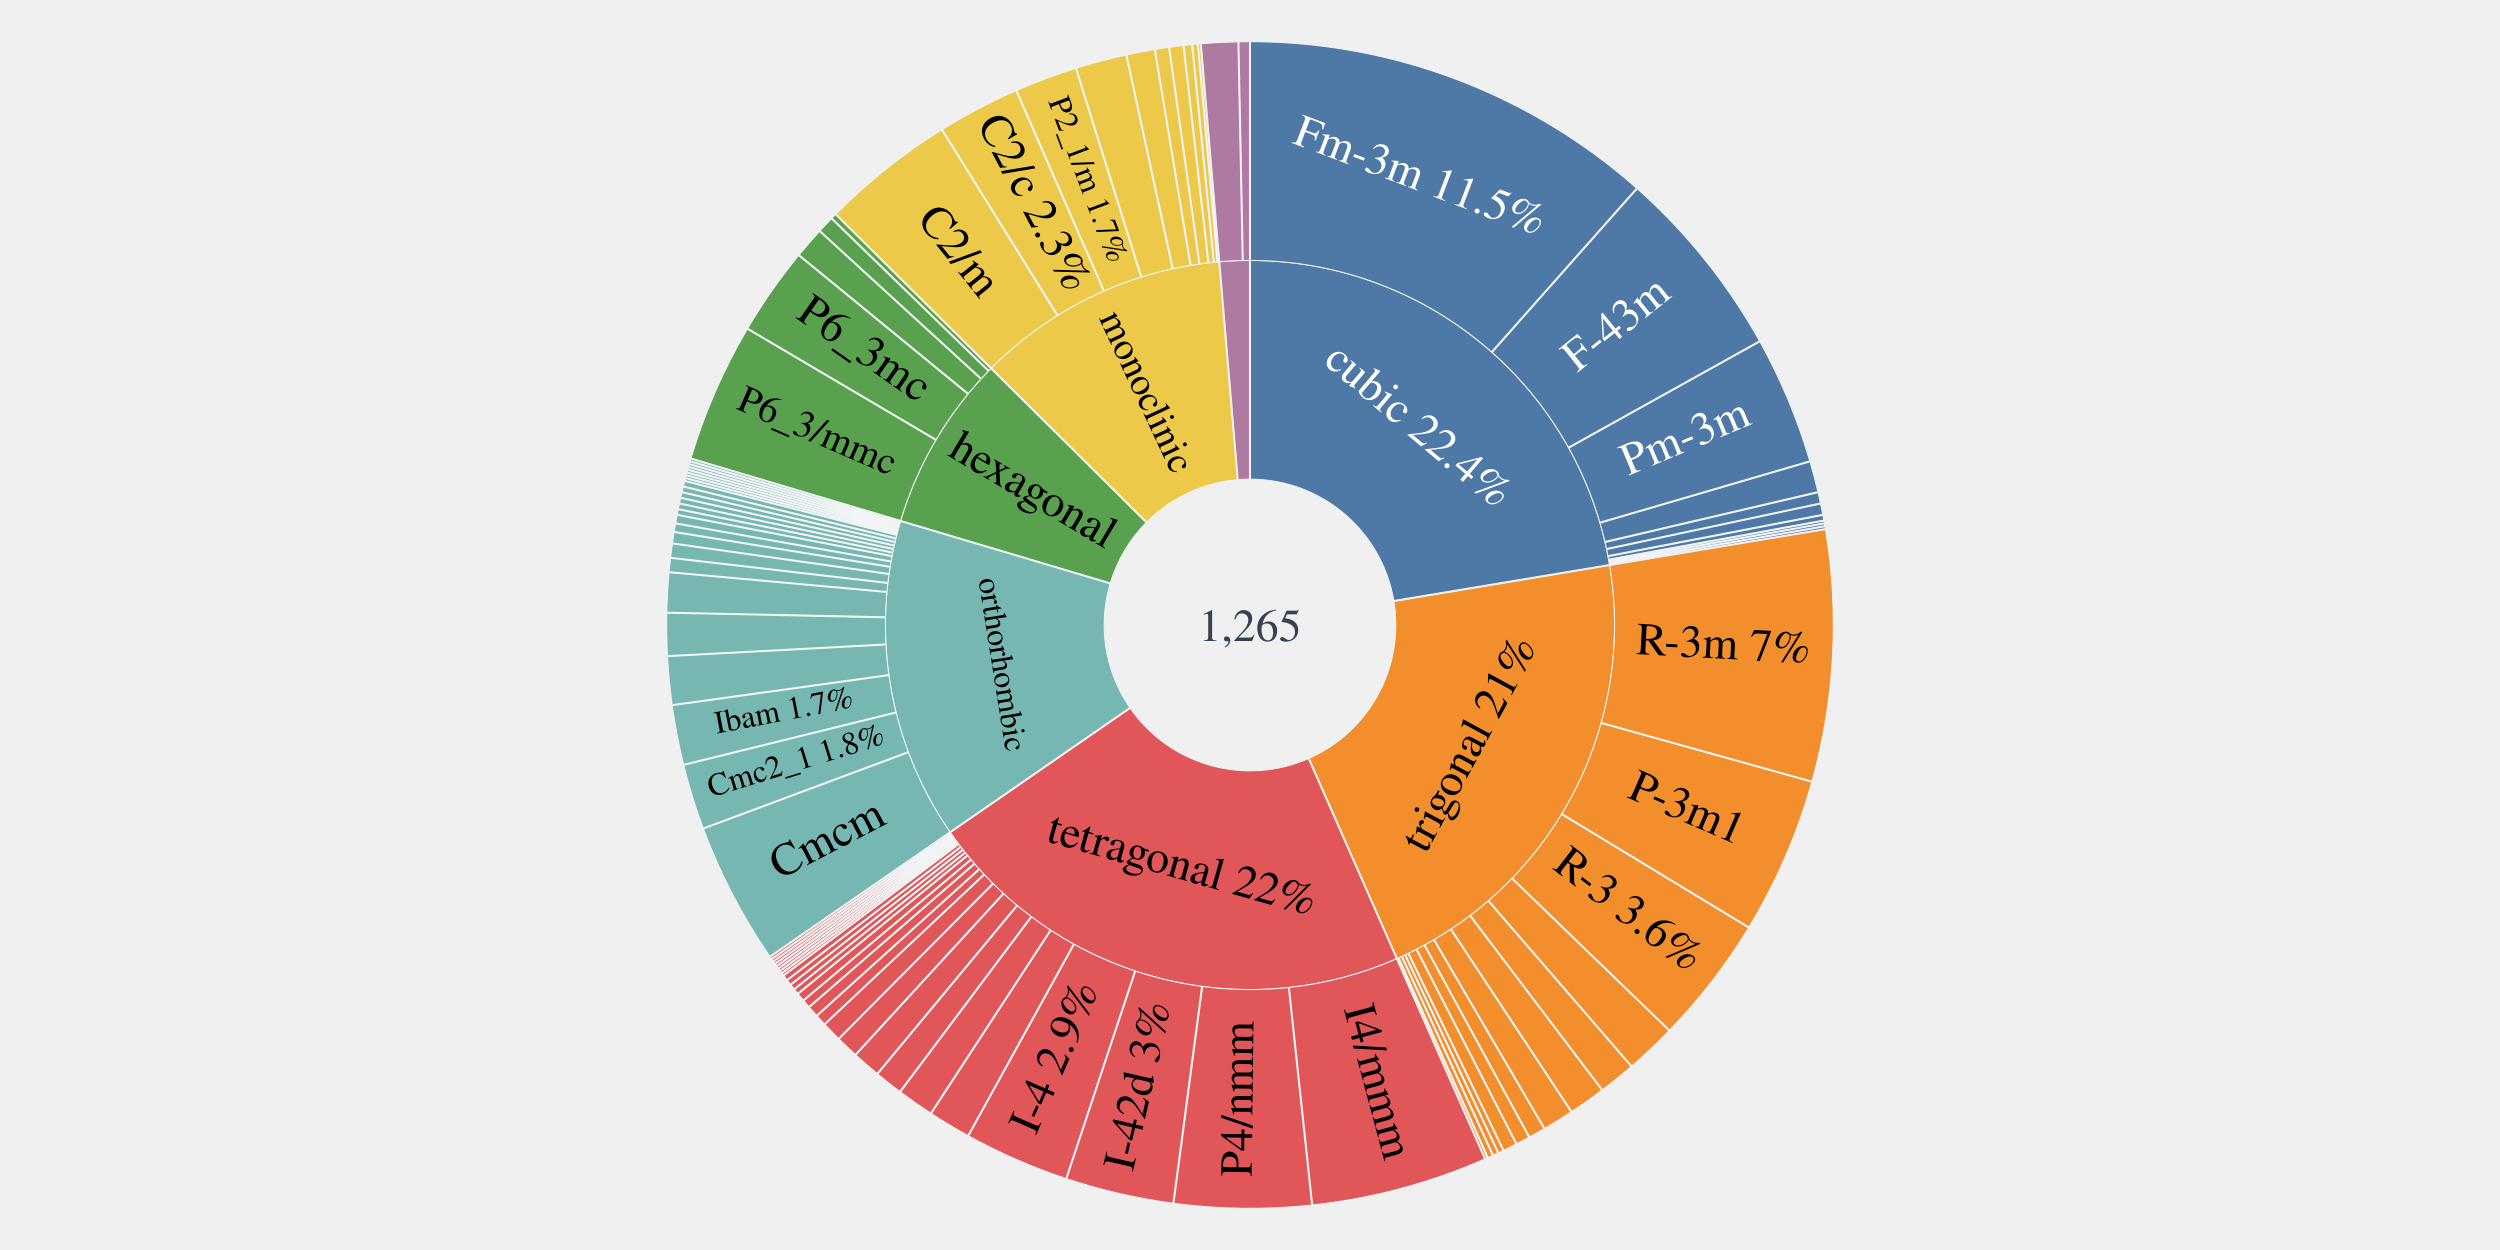
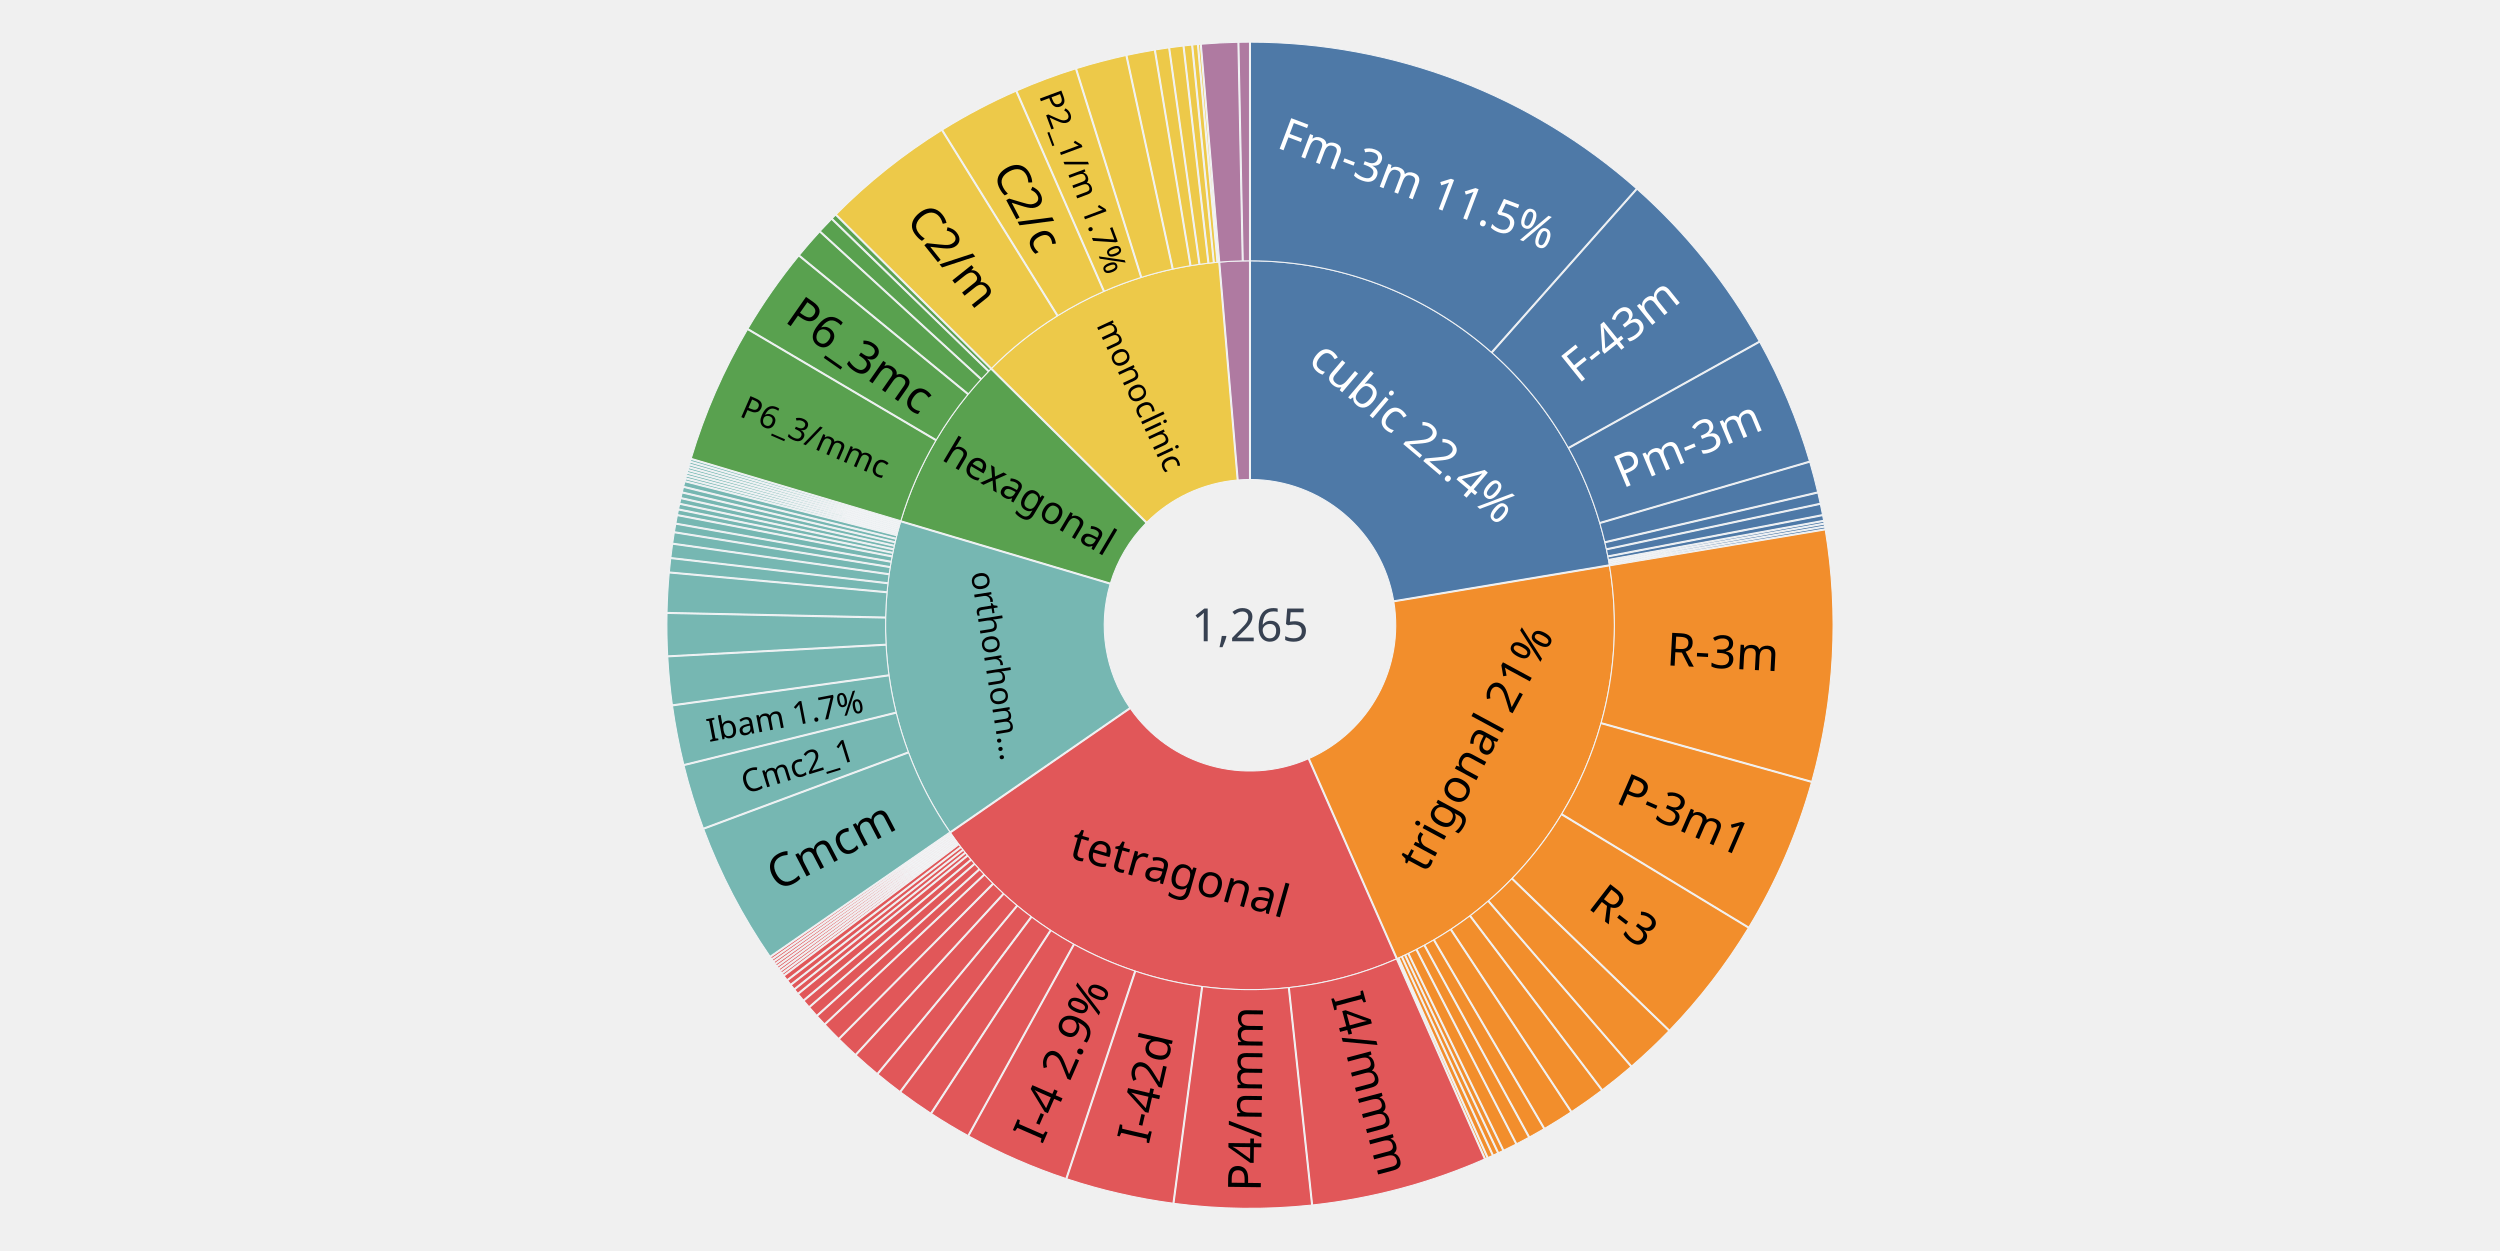
- <svg xmlns="http://www.w3.org/2000/svg" width="600" height="300" fill="#374151" aria-label="Sunburst chart" color="#000" display="block" font-family="Times" font-size="11" font-weight="400" viewBox="0 0 600 300" word-spacing="0">
-   <g transform="translate(300 150)">
-     <g stroke="#f1f3f5" stroke-width=".25" class="arcs svelte-fkok85">
-       <path fill="#4e79a7" d="M.12-87.5a87.5 87.5 0 0 1 86.17 72.99L34.5-5.88A35 35 0 0 0 .12-35Z" class="svelte-fkok85" />
-       <path fill="#4e79a7" d="M.12-140a140 140 0 0 1 92.65 35.14l-34.83 39.3A87.5 87.5 0 0 0 .12-87.5Zm92.83 35.31a140 140 0 0 1 29.32 36.5L76.4-42.66A87.5 87.5 0 0 0 58.13-65.4Zm29.44 36.71a140 140 0 0 1 11.95 28.59L83.95-24.66a87.5 87.5 0 0 0-7.43-17.79Zm12.02 28.82a140 140 0 0 1 1.88 7.16L85.17-20.04a88 88 0 0 0-1.15-4.39Zm1.94 7.4a140 140 0 0 1 .55 2.48L85.56-18.35a88 88 0 0 0-.33-1.45Zm.6 2.71a140 140 0 0 1 .51 2.49L85.9-16.64a88 88 0 0 0-.29-1.47Zm.55 2.73a140 140 0 0 1 .22 1.13l-51.66 9.4-.11-.61Zm.26 1.37.08.44-51.7 9.15-.03-.19Zm.12.68.08.45-51.74 8.89-.04-.19Zm.12.69.07.44-51.78 8.63-.03-.18Z" class="svelte-fkok85" />
-       <path fill="#f28e2c" d="M86.33-14.27a87.5 87.5 0 0 1-50.96 94.3L14.21 31.98A35 35 0 0 0 34.54-5.63Z" class="svelte-fkok85" />
-       <path fill="#f28e2c" d="M138.12-22.9a140 140 0 0 1-3.23 60.39l-50.57-14.1a87.5 87.5 0 0 0 2.01-37.66Zm-3.3 60.62a140 140 0 0 1-15.05 34.77L74.88 45.27a87.5 87.5 0 0 0 9.37-21.65ZM119.65 72.7a140 140 0 0 1-18.93 24.53L62.98 60.74a87.5 87.5 0 0 0 11.77-15.26Zm-19.09 24.71a140 140 0 0 1-8.92 8.43L57.31 66.12a88 88 0 0 0 5.5-5.21Zm-9.1 8.59a140 140 0 0 1-6.84 5.53l-31.7-41.85a88 88 0 0 0 4.21-3.4Zm-7.03 5.68a140 140 0 0 1-7.18 5.08L48.32 72.95a88 88 0 0 0 4.41-3.12Zm-7.39 5.21a140 140 0 0 1-6.28 3.91l-26.5-45.32a88 88 0 0 0 3.85-2.4Zm-6.49 4.04a140 140 0 0 1-3.42 1.93l-25.14-46.1a88 88 0 0 0 2.06-1.16Zm-3.64 2.04a140 140 0 0 1-2.86 1.52L40.08 77.78a88 88 0 0 0 1.7-.9Zm-3.07 1.63a140 140 0 0 1-2.9 1.44L38.13 78.75a88 88 0 0 0 1.73-.86Zm-3.12 1.55a140 140 0 0 1-1.03.49L37.35 79.13l.56-.27Zm-1.25.59a140 140 0 0 1-1.04.48L36.56 79.5l.57-.27Zm-1.27.59a140 140 0 0 1-1.04.47L35.77 79.86l.57-.26Zm-1.26.57-.42.18-21.15-48.05.17-.08Z" class="svelte-fkok85" />
-       <path fill="#e15759" d="M35.15 80.13A87.5 87.5 0 0 1-71.91 49.85L-28.72 20a35 35 0 0 0 42.71 12.08Z" class="svelte-fkok85" />
-       <path fill="#e15759" d="M56.3 128.18a140 140 0 0 1-41.26 11.01l-5.59-52.2a87.5 87.5 0 0 0 25.7-6.86Zm-41.5 11.04a140 140 0 0 1-33.05-.41l6.89-52.05a87.5 87.5 0 0 0 20.57.25Zm-33.3-.45a140 140 0 0 1-25.47-5.86l16.53-49.82a87.5 87.5 0 0 0 15.83 3.64Zm-25.7-5.93a140 140 0 0 1-23.32-10.2l25.36-45.97a87.5 87.5 0 0 0 14.49 6.34Zm-23.53-10.32a140 140 0 0 1-8.73-5.24l28.71-43.96a88 88 0 0 0 5.37 3.24Zm-8.94-5.38a140 140 0 0 1-7.2-5.04l31.49-42.01a88 88 0 0 0 4.43 3.1Zm-7.4-5.19a140 140 0 0 1-5.26-4.15l33.53-40.4a88 88 0 0 0 3.22 2.54Zm-5.45-4.31a140 140 0 0 1-5.05-4.41l35.49-38.68a88 88 0 0 0 3.09 2.7Zm-5.23-4.58a140 140 0 0 1-3.85-3.67l37.01-37.24a88 88 0 0 0 2.33 2.23Zm-4.02-3.84A140 140 0 0 1-102 95.9l38.28-35.93a88 88 0 0 0 1.95 2.01Zm-3.39-3.5a140 140 0 0 1-1.72-1.86l38.99-35.17a88 88 0 0 0 1.01 1.1Zm-1.88-2.05a140 140 0 0 1-1.68-1.9l39.67-34.38a88 88 0 0 0 .99 1.12Zm-1.85-2.08a140 140 0 0 1-1.19-1.4L-66.9 56.4a88 88 0 0 0 .69.81Zm-1.35-1.59a140 140 0 0 1-1.17-1.42l40.68-33.18a88 88 0 0 0 .68.82Zm-1.33-1.61a140 140 0 0 1-.72-.89l41.01-32.78.4.49Zm-.87-1.08a140 140 0 0 1-.71-.9l41.33-32.37.39.49Zm-.86-1.09a140 140 0 0 1-.7-.91l41.65-31.95.38.49Zm-.85-1.1a140 140 0 0 1-.7-.92l41.97-31.54.38.5Zm-.84-1.11-.27-.36 42.12-31.33.12.15Zm-.42-.56-.27-.36 42.28-31.12.12.15Zm-.41-.56-.27-.36 42.44-30.91.11.15Zm-.41-.56-.27-.36 42.59-30.7.11.15Zm-.41-.56-.26-.37 42.74-30.49.11.16Zm-.4-.57-.27-.37 42.9-30.27.11.15Zm-.41-.56-.25-.37 43.03-30.07.11.16Zm-.39-.57-.26-.37 43.19-29.85.1.15Z" class="svelte-fkok85" />
-       <path fill="#76b7b2" d="M-72.05 49.65a87.5 87.5 0 0 1-11.85-74.5l50.32 14.98a35 35 0 0 0 4.72 29.67Z" class="svelte-fkok85" />
-       <path fill="#76b7b2" d="M-115.24 79.5a140 140 0 0 1-15.92-30.54l49.2-18.32a87.5 87.5 0 0 0 9.91 19.01Zm-16.01-30.77a140 140 0 0 1-4.64-15.04l50.97-12.59a88 88 0 0 0 2.87 9.31Zm-4.69-15.28a140 140 0 0 1-2.72-14.09l52.01-7.22a88 88 0 0 0 1.67 8.72Zm-2.75-14.34a140 140 0 0 1-1.1-11.52l52.42-2.8a88 88 0 0 0 .68 7.11Zm-1.12-11.76a140 140 0 0 1-.16-10.18l52.49 1.1a88 88 0 0 0 .1 6.28Zm-.16-10.43a140 140 0 0 1 .53-9.47l52.29 4.75a88 88 0 0 0-.33 5.83Zm.56-9.71a140 140 0 0 1 .33-3.22l52.15 6.05a88 88 0 0 0-.2 1.92Zm.36-3.46a140 140 0 0 1 .41-3.21l51.98 7.34a88 88 0 0 0-.24 1.92Zm.44-3.45a140 140 0 0 1 .38-2.51l51.83 8.37a88 88 0 0 0-.22 1.48Zm.42-2.75a140 140 0 0 1 .31-1.82l51.7 9.15a88 88 0 0 0-.18 1.04Zm.35-2.06a140 140 0 0 1 .34-1.81l51.55 9.92a88 88 0 0 0-.19 1.04Zm.38-2.05a140 140 0 0 1 .22-1.12l51.46 10.42-.12.62Zm.27-1.36a140 140 0 0 1 .24-1.13l51.34 10.94-.12.61Zm.29-1.36a140 140 0 0 1 .24-1.12l51.24 11.44-.14.61Zm.3-1.36a140 140 0 0 1 .25-1.12l51.12 11.96-.14.6Zm.31-1.36a140 140 0 0 1 .26-1.11l51 12.46-.14.61Zm.32-1.35a140 140 0 0 1 .28-1.11l50.87 12.96-.15.61Zm.34-1.35.11-.44 50.81 13.22-.05.19Zm.17-.67.12-.44 50.74 13.47-.05.19Zm.18-.68.12-.43 50.67 13.72-.05.19Zm.18-.67.12-.43 50.6 13.97-.04.19Zm.18-.67.13-.43 50.53 14.23-.05.18Zm.19-.67.13-.43 50.46 14.48-.05.18Zm.19-.67.13-.43 50.39 14.73-.05.18Zm.2-.66.12-.44 50.32 14.98-.05.19Z" class="svelte-fkok85" />
-       <path fill="#59a14f" d="M-83.83-25.08a87.5 87.5 0 0 1 21.6-36.44l37.29 36.97a35 35 0 0 0-8.57 14.45Z" class="svelte-fkok85" />
-       <path fill="#59a14f" d="M-134.15-40.06A140 140 0 0 1-120.66-71l45.22 26.67a87.5 87.5 0 0 0-8.39 19.25Zm13.61-31.15a140 140 0 0 1 12.19-17.45l40.6 33.28a87.5 87.5 0 0 0-7.56 10.84Zm12.35-17.64a140 140 0 0 1 4.85-5.6l38.72 35.46a88 88 0 0 0-2.97 3.42Zm5.01-5.78a140 140 0 0 1 2.7-2.85l37.65 36.59a88 88 0 0 0-1.63 1.72Zm2.87-3.03a140 140 0 0 1 .8-.82l37.28 36.96-.43.45Z" class="svelte-fkok85" />
-       <path fill="#edc949" d="M-62.05-61.69A87.5 87.5 0 0 1-7.5-87.18l4.43 52.31a35 35 0 0 0-21.7 10.14Z" class="svelte-fkok85" />
-       <path fill="#edc949" d="M-99.34-98.65a140 140 0 0 1 25.31-20.18l27.72 44.59a87.5 87.5 0 0 0-15.74 12.55Zm25.52-20.3a140 140 0 0 1 17.61-9.27l21.04 48.1a87.5 87.5 0 0 0-10.93 5.75Zm17.84-9.37a140 140 0 0 1 14.09-5.27l15.67 50.11a88 88 0 0 0-8.73 3.26Zm14.32-5.34a140 140 0 0 1 11.87-3.13l11.12 51.3a88 88 0 0 0-7.32 1.94Zm12.11-3.18a140 140 0 0 1 6.59-1.26l8.56 51.79a88 88 0 0 0-4.03.77Zm6.83-1.3a140 140 0 0 1 3.19-.49l7.28 51.99a88 88 0 0 0-1.91.29Zm3.43-.52a140 140 0 0 1 3.21-.41l5.98 52.15a88 88 0 0 0-1.91.25Zm3.45-.44a140 140 0 0 1 1.83-.2l5.21 52.24a88 88 0 0 0-1.05.12Zm2.08-.22a140 140 0 0 1 1.14-.11l4.69 52.29-.63.06Zm1.38-.13.45-.04 4.43 52.31-.19.02Z" class="svelte-fkok85" />
-       <path fill="#af7aa1" d="M-7.26-87.2a88 88 0 0 1 7.14-.3V-35a35 35 0 0 0-2.71.12Z" class="svelte-fkok85" />
-       <path fill="#af7aa1" d="M-11.69-139.51a140 140 0 0 1 8.79-.46l1.04 52.49a88 88 0 0 0-5.4.28Zm9.03-.46A140 140 0 0 1-.12-140v52.5a88 88 0 0 0-1.5.02Z" class="svelte-fkok85" />
+ <svg xmlns="http://www.w3.org/2000/svg" viewBox="-0.12 -0.12 600.25 300.25" fill="rgb(55, 65, 81)" font-family="system-ui, sans-serif" font-size="11" width="600.25" height="300.25">
+   <defs />
+   <g transform="translate(300, 150)">
+     <g class="arcs">
+       <path d="M0.12,-87.5A87.5,87.5,0,0,1,86.29,-14.51L34.5,-5.87A35,35,0,0,0,0.12,-35Z" fill="rgb(78, 121, 167)" stroke="rgb(241, 243, 245)" stroke-width="0.25" />
+       <path d="M0.12,-140A140,140,0,0,1,92.77,-104.85L57.94,-65.56A87.5,87.5,0,0,0,0.12,-87.5Z" fill="rgb(78, 121, 167)" stroke="rgb(241, 243, 245)" stroke-width="0.25" />
+       <path d="M92.95,-104.69A140,140,0,0,1,122.27,-68.19L76.4,-42.66A87.5,87.5,0,0,0,58.13,-65.4Z" fill="rgb(78, 121, 167)" stroke="rgb(241, 243, 245)" stroke-width="0.25" />
+       <path d="M122.39,-67.98A140,140,0,0,1,134.34,-39.39L83.95,-24.66A87.5,87.5,0,0,0,76.52,-42.45Z" fill="rgb(78, 121, 167)" stroke="rgb(241, 243, 245)" stroke-width="0.25" />
+       <path d="M134.41,-39.16A140,140,0,0,1,136.29,-32L85.17,-20.04A87.5,87.5,0,0,0,84.02,-24.43Z" fill="rgb(78, 121, 167)" stroke="rgb(241, 243, 245)" stroke-width="0.25" />
+       <path d="M136.35,-31.76A140,140,0,0,1,136.9,-29.28L85.56,-18.35A87.5,87.5,0,0,0,85.23,-19.8Z" fill="rgb(78, 121, 167)" stroke="rgb(241, 243, 245)" stroke-width="0.25" />
+       <path d="M136.95,-29.04A140,140,0,0,1,137.46,-26.56L85.9,-16.64A87.5,87.5,0,0,0,85.61,-18.11Z" fill="rgb(78, 121, 167)" stroke="rgb(241, 243, 245)" stroke-width="0.25" />
+       <path d="M137.5,-26.32A140,140,0,0,1,137.72,-25.19L86.06,-15.79A87.5,87.5,0,0,0,85.95,-16.4Z" fill="rgb(78, 121, 167)" stroke="rgb(241, 243, 245)" stroke-width="0.25" />
+       <path d="M137.76,-24.95A140,140,0,0,1,137.84,-24.51L86.14,-15.36A87.5,87.5,0,0,0,86.11,-15.55Z" fill="rgb(78, 121, 167)" stroke="rgb(241, 243, 245)" stroke-width="0.25" />
+       <path d="M137.88,-24.27A140,140,0,0,1,137.96,-23.82L86.22,-14.93A87.5,87.5,0,0,0,86.18,-15.12Z" fill="rgb(78, 121, 167)" stroke="rgb(241, 243, 245)" stroke-width="0.25" />
+       <path d="M138,-23.58A140,140,0,0,1,138.07,-23.14L86.29,-14.51A87.5,87.5,0,0,0,86.26,-14.69Z" fill="rgb(78, 121, 167)" stroke="rgb(241, 243, 245)" stroke-width="0.25" />
+       <path d="M86.33,-14.26A87.5,87.5,0,0,1,35.37,80.03L14.22,31.98A35,35,0,0,0,34.54,-5.63Z" fill="rgb(242, 142, 44)" stroke="rgb(241, 243, 245)" stroke-width="0.25" />
+       <path d="M138.12,-22.9A140,140,0,0,1,134.89,37.49L84.32,23.39A87.5,87.5,0,0,0,86.33,-14.26Z" fill="rgb(242, 142, 44)" stroke="rgb(241, 243, 245)" stroke-width="0.25" />
+       <path d="M134.82,37.72A140,140,0,0,1,119.77,72.49L74.88,45.27A87.5,87.5,0,0,0,84.25,23.62Z" fill="rgb(242, 142, 44)" stroke="rgb(241, 243, 245)" stroke-width="0.25" />
+       <path d="M119.65,72.7A140,140,0,0,1,100.73,97.23L62.99,60.74A87.5,87.5,0,0,0,74.76,45.48Z" fill="rgb(242, 142, 44)" stroke="rgb(241, 243, 245)" stroke-width="0.25" />
+       <path d="M100.56,97.41A140,140,0,0,1,91.64,105.84L57.31,66.12A87.5,87.5,0,0,0,62.82,60.91Z" fill="rgb(242, 142, 44)" stroke="rgb(241, 243, 245)" stroke-width="0.25" />
+       <path d="M91.46,106A140,140,0,0,1,84.62,111.53L52.93,69.68A87.5,87.5,0,0,0,57.13,66.28Z" fill="rgb(242, 142, 44)" stroke="rgb(241, 243, 245)" stroke-width="0.25" />
+       <path d="M84.43,111.68A140,140,0,0,1,77.25,116.76L48.32,72.95A87.5,87.5,0,0,0,52.73,69.83Z" fill="rgb(242, 142, 44)" stroke="rgb(241, 243, 245)" stroke-width="0.25" />
+       <path d="M77.04,116.89A140,140,0,0,1,70.76,120.8L44.26,75.48A87.5,87.5,0,0,0,48.11,73.08Z" fill="rgb(242, 142, 44)" stroke="rgb(241, 243, 245)" stroke-width="0.25" />
+       <path d="M70.55,120.93A140,140,0,0,1,67.13,122.86L41.99,76.76A87.5,87.5,0,0,0,44.05,75.6Z" fill="rgb(242, 142, 44)" stroke="rgb(241, 243, 245)" stroke-width="0.25" />
+       <path d="M66.91,122.98A140,140,0,0,1,64.05,124.49L40.08,77.78A87.5,87.5,0,0,0,41.78,76.88Z" fill="rgb(242, 142, 44)" stroke="rgb(241, 243, 245)" stroke-width="0.25" />
+       <path d="M63.84,124.6A140,140,0,0,1,60.94,126.04L38.13,78.76A87.5,87.5,0,0,0,39.86,77.9Z" fill="rgb(242, 142, 44)" stroke="rgb(241, 243, 245)" stroke-width="0.25" />
+       <path d="M60.72,126.15A140,140,0,0,1,59.69,126.64L37.35,79.13A87.5,87.5,0,0,0,37.91,78.86Z" fill="rgb(242, 142, 44)" stroke="rgb(241, 243, 245)" stroke-width="0.25" />
+       <path d="M59.47,126.74A140,140,0,0,1,58.43,127.23L36.56,79.5A87.5,87.5,0,0,0,37.13,79.23Z" fill="rgb(242, 142, 44)" stroke="rgb(241, 243, 245)" stroke-width="0.25" />
+       <path d="M58.21,127.33A140,140,0,0,1,57.16,127.8L35.77,79.86A87.5,87.5,0,0,0,36.34,79.6Z" fill="rgb(242, 142, 44)" stroke="rgb(241, 243, 245)" stroke-width="0.25" />
+       <path d="M56.94,127.9A140,140,0,0,1,56.53,128.08L35.37,80.03A87.5,87.5,0,0,0,35.54,79.96Z" fill="rgb(242, 142, 44)" stroke="rgb(241, 243, 245)" stroke-width="0.25" />
+       <path d="M35.15,80.13A87.5,87.5,0,0,1,-71.91,49.85L-28.72,20A35,35,0,0,0,13.99,32.08Z" fill="rgb(225, 87, 89)" stroke="rgb(241, 243, 245)" stroke-width="0.25" />
+       <path d="M56.3,128.18A140,140,0,0,1,15.04,139.19L9.45,86.99A87.5,87.5,0,0,0,35.15,80.13Z" fill="rgb(225, 87, 89)" stroke="rgb(241, 243, 245)" stroke-width="0.25" />
+       <path d="M14.8,139.22A140,140,0,0,1,-18.25,138.81L-11.36,86.76A87.5,87.5,0,0,0,9.21,87.01Z" fill="rgb(225, 87, 89)" stroke="rgb(241, 243, 245)" stroke-width="0.25" />
+       <path d="M-18.49,138.77A140,140,0,0,1,-43.97,132.92L-27.44,83.09A87.5,87.5,0,0,0,-11.6,86.73Z" fill="rgb(225, 87, 89)" stroke="rgb(241, 243, 245)" stroke-width="0.25" />
+       <path d="M-44.2,132.84A140,140,0,0,1,-67.52,122.64L-42.16,76.67A87.5,87.5,0,0,0,-27.67,83.01Z" fill="rgb(225, 87, 89)" stroke="rgb(241, 243, 245)" stroke-width="0.25" />
+       <path d="M-67.73,122.52A140,140,0,0,1,-76.46,117.28L-47.75,73.32A87.5,87.5,0,0,0,-42.37,76.56Z" fill="rgb(225, 87, 89)" stroke="rgb(241, 243, 245)" stroke-width="0.25" />
+       <path d="M-76.67,117.14A140,140,0,0,1,-83.87,112.1L-52.38,70.09A87.5,87.5,0,0,0,-47.95,73.19Z" fill="rgb(225, 87, 89)" stroke="rgb(241, 243, 245)" stroke-width="0.25" />
+       <path d="M-84.07,111.95A140,140,0,0,1,-89.33,107.8L-55.8,67.4A87.5,87.5,0,0,0,-52.58,69.94Z" fill="rgb(225, 87, 89)" stroke="rgb(241, 243, 245)" stroke-width="0.25" />
+       <path d="M-89.52,107.64A140,140,0,0,1,-94.57,103.23L-59.07,64.55A87.5,87.5,0,0,0,-55.99,67.25Z" fill="rgb(225, 87, 89)" stroke="rgb(241, 243, 245)" stroke-width="0.25" />
+       <path d="M-94.75,103.06A140,140,0,0,1,-98.6,99.39L-61.59,62.15A87.5,87.5,0,0,0,-59.25,64.38Z" fill="rgb(225, 87, 89)" stroke="rgb(241, 243, 245)" stroke-width="0.25" />
+       <path d="M-98.77,99.22A140,140,0,0,1,-102,95.9L-63.72,59.97A87.5,87.5,0,0,0,-61.77,61.98Z" fill="rgb(225, 87, 89)" stroke="rgb(241, 243, 245)" stroke-width="0.25" />
+       <path d="M-102.16,95.72A140,140,0,0,1,-103.88,93.86L-64.89,58.69A87.5,87.5,0,0,0,-63.88,59.79Z" fill="rgb(225, 87, 89)" stroke="rgb(241, 243, 245)" stroke-width="0.25" />
+       <path d="M-104.04,93.67A140,140,0,0,1,-105.72,91.77L-66.05,57.39A87.5,87.5,0,0,0,-65.06,58.51Z" fill="rgb(225, 87, 89)" stroke="rgb(241, 243, 245)" stroke-width="0.25" />
+       <path d="M-105.88,91.59A140,140,0,0,1,-107.08,90.19L-66.9,56.4A87.5,87.5,0,0,0,-66.21,57.21Z" fill="rgb(225, 87, 89)" stroke="rgb(241, 243, 245)" stroke-width="0.25" />
+       <path d="M-107.24,90A140,140,0,0,1,-108.41,88.58L-67.73,55.4A87.5,87.5,0,0,0,-67.05,56.22Z" fill="rgb(225, 87, 89)" stroke="rgb(241, 243, 245)" stroke-width="0.25" />
+       <path d="M-108.57,88.39A140,140,0,0,1,-109.29,87.5L-68.28,54.72A87.5,87.5,0,0,0,-67.88,55.21Z" fill="rgb(225, 87, 89)" stroke="rgb(241, 243, 245)" stroke-width="0.25" />
+       <path d="M-109.44,87.31A140,140,0,0,1,-110.15,86.41L-68.82,54.04A87.5,87.5,0,0,0,-68.43,54.53Z" fill="rgb(225, 87, 89)" stroke="rgb(241, 243, 245)" stroke-width="0.25" />
+       <path d="M-110.3,86.22A140,140,0,0,1,-111,85.31L-69.35,53.36A87.5,87.5,0,0,0,-68.97,53.85Z" fill="rgb(225, 87, 89)" stroke="rgb(241, 243, 245)" stroke-width="0.25" />
+       <path d="M-111.15,85.12A140,140,0,0,1,-111.85,84.21L-69.88,52.67A87.5,87.5,0,0,0,-69.5,53.16Z" fill="rgb(225, 87, 89)" stroke="rgb(241, 243, 245)" stroke-width="0.25" />
+       <path d="M-111.99,84.01A140,140,0,0,1,-112.26,83.65L-70.14,52.32A87.5,87.5,0,0,0,-70.02,52.47Z" fill="rgb(225, 87, 89)" stroke="rgb(241, 243, 245)" stroke-width="0.25" />
+       <path d="M-112.41,83.45A140,140,0,0,1,-112.68,83.09L-70.4,51.97A87.5,87.5,0,0,0,-70.28,52.12Z" fill="rgb(225, 87, 89)" stroke="rgb(241, 243, 245)" stroke-width="0.25" />
+       <path d="M-112.82,82.89A140,140,0,0,1,-113.09,82.53L-70.65,51.62A87.5,87.5,0,0,0,-70.54,51.77Z" fill="rgb(225, 87, 89)" stroke="rgb(241, 243, 245)" stroke-width="0.25" />
+       <path d="M-113.23,82.33A140,140,0,0,1,-113.5,81.97L-70.91,51.27A87.5,87.5,0,0,0,-70.8,51.42Z" fill="rgb(225, 87, 89)" stroke="rgb(241, 243, 245)" stroke-width="0.25" />
+       <path d="M-113.64,81.77A140,140,0,0,1,-113.9,81.4L-71.16,50.91A87.5,87.5,0,0,0,-71.05,51.07Z" fill="rgb(225, 87, 89)" stroke="rgb(241, 243, 245)" stroke-width="0.25" />
+       <path d="M-114.04,81.2A140,140,0,0,1,-114.3,80.83L-71.41,50.56A87.5,87.5,0,0,0,-71.3,50.71Z" fill="rgb(225, 87, 89)" stroke="rgb(241, 243, 245)" stroke-width="0.25" />
+       <path d="M-114.45,80.64A140,140,0,0,1,-114.7,80.27L-71.67,50.2A87.5,87.5,0,0,0,-71.56,50.36Z" fill="rgb(225, 87, 89)" stroke="rgb(241, 243, 245)" stroke-width="0.25" />
+       <path d="M-114.84,80.07A140,140,0,0,1,-115.1,79.7L-71.91,49.85A87.5,87.5,0,0,0,-71.81,50Z" fill="rgb(225, 87, 89)" stroke="rgb(241, 243, 245)" stroke-width="0.25" />
+       <path d="M-72.05,49.65A87.5,87.5,0,0,1,-83.9,-24.85L-33.58,-9.87A35,35,0,0,0,-28.86,19.8Z" fill="rgb(118, 183, 178)" stroke="rgb(241, 243, 245)" stroke-width="0.25" />
+       <path d="M-115.24,79.5A140,140,0,0,1,-131.16,48.96L-81.96,30.64A87.5,87.5,0,0,0,-72.05,49.65Z" fill="rgb(118, 183, 178)" stroke="rgb(241, 243, 245)" stroke-width="0.25" />
+       <path d="M-131.25,48.73A140,140,0,0,1,-135.89,33.69L-84.92,21.1A87.5,87.5,0,0,0,-82.04,30.41Z" fill="rgb(118, 183, 178)" stroke="rgb(241, 243, 245)" stroke-width="0.25" />
+       <path d="M-135.94,33.45A140,140,0,0,1,-138.65,19.36L-86.65,12.14A87.5,87.5,0,0,0,-84.98,20.86Z" fill="rgb(118, 183, 178)" stroke="rgb(241, 243, 245)" stroke-width="0.25" />
+       <path d="M-138.69,19.11A140,140,0,0,1,-139.79,7.59L-87.37,4.79A87.5,87.5,0,0,0,-86.69,11.9Z" fill="rgb(118, 183, 178)" stroke="rgb(241, 243, 245)" stroke-width="0.25" />
+       <path d="M-139.81,7.35A140,140,0,0,1,-139.97,-2.83L-87.48,-1.72A87.5,87.5,0,0,0,-87.38,4.55Z" fill="rgb(118, 183, 178)" stroke="rgb(241, 243, 245)" stroke-width="0.25" />
+       <path d="M-139.97,-3.08A140,140,0,0,1,-139.44,-12.55L-87.15,-7.8A87.5,87.5,0,0,0,-87.48,-1.97Z" fill="rgb(118, 183, 178)" stroke="rgb(241, 243, 245)" stroke-width="0.25" />
+       <path d="M-139.41,-12.79A140,140,0,0,1,-139.08,-16.01L-86.93,-9.96A87.5,87.5,0,0,0,-87.13,-8.04Z" fill="rgb(118, 183, 178)" stroke="rgb(241, 243, 245)" stroke-width="0.25" />
+       <path d="M-139.05,-16.25A140,140,0,0,1,-138.64,-19.46L-86.66,-12.12A87.5,87.5,0,0,0,-86.9,-10.2Z" fill="rgb(118, 183, 178)" stroke="rgb(241, 243, 245)" stroke-width="0.25" />
+       <path d="M-138.61,-19.7A140,140,0,0,1,-138.23,-22.21L-86.4,-13.84A87.5,87.5,0,0,0,-86.62,-12.36Z" fill="rgb(118, 183, 178)" stroke="rgb(241, 243, 245)" stroke-width="0.25" />
+       <path d="M-138.19,-22.45A140,140,0,0,1,-137.88,-24.27L-86.18,-15.12A87.5,87.5,0,0,0,-86.36,-14.08Z" fill="rgb(118, 183, 178)" stroke="rgb(241, 243, 245)" stroke-width="0.25" />
+       <path d="M-137.84,-24.51A140,140,0,0,1,-137.5,-26.32L-85.95,-16.4A87.5,87.5,0,0,0,-86.14,-15.36Z" fill="rgb(118, 183, 178)" stroke="rgb(241, 243, 245)" stroke-width="0.25" />
+       <path d="M-137.46,-26.56A140,140,0,0,1,-137.24,-27.68L-85.78,-17.26A87.5,87.5,0,0,0,-85.9,-16.64Z" fill="rgb(118, 183, 178)" stroke="rgb(241, 243, 245)" stroke-width="0.25" />
+       <path d="M-137.19,-27.92A140,140,0,0,1,-136.95,-29.04L-85.61,-18.11A87.5,87.5,0,0,0,-85.73,-17.5Z" fill="rgb(118, 183, 178)" stroke="rgb(241, 243, 245)" stroke-width="0.25" />
+       <path d="M-136.9,-29.28A140,140,0,0,1,-136.66,-30.4L-85.42,-18.96A87.5,87.5,0,0,0,-85.55,-18.35Z" fill="rgb(118, 183, 178)" stroke="rgb(241, 243, 245)" stroke-width="0.25" />
+       <path d="M-136.6,-30.64A140,140,0,0,1,-136.35,-31.76L-85.23,-19.8A87.5,87.5,0,0,0,-85.37,-19.2Z" fill="rgb(118, 183, 178)" stroke="rgb(241, 243, 245)" stroke-width="0.25" />
+       <path d="M-136.29,-32A140,140,0,0,1,-136.03,-33.11L-85.03,-20.65A87.5,87.5,0,0,0,-85.17,-20.04Z" fill="rgb(118, 183, 178)" stroke="rgb(241, 243, 245)" stroke-width="0.25" />
+       <path d="M-135.97,-33.35A140,140,0,0,1,-135.69,-34.46L-84.82,-21.49A87.5,87.5,0,0,0,-84.97,-20.89Z" fill="rgb(118, 183, 178)" stroke="rgb(241, 243, 245)" stroke-width="0.25" />
+       <path d="M-135.63,-34.7A140,140,0,0,1,-135.52,-35.14L-84.71,-21.92A87.5,87.5,0,0,0,-84.76,-21.73Z" fill="rgb(118, 183, 178)" stroke="rgb(241, 243, 245)" stroke-width="0.25" />
+       <path d="M-135.46,-35.37A140,140,0,0,1,-135.34,-35.81L-84.6,-22.34A87.5,87.5,0,0,0,-84.65,-22.15Z" fill="rgb(118, 183, 178)" stroke="rgb(241, 243, 245)" stroke-width="0.25" />
+       <path d="M-135.28,-36.04A140,140,0,0,1,-135.16,-36.48L-84.49,-22.76A87.5,87.5,0,0,0,-84.54,-22.57Z" fill="rgb(118, 183, 178)" stroke="rgb(241, 243, 245)" stroke-width="0.25" />
+       <path d="M-135.1,-36.72A140,140,0,0,1,-134.98,-37.15L-84.37,-23.17A87.5,87.5,0,0,0,-84.42,-22.99Z" fill="rgb(118, 183, 178)" stroke="rgb(241, 243, 245)" stroke-width="0.25" />
+       <path d="M-134.92,-37.39A140,140,0,0,1,-134.79,-37.82L-84.26,-23.59A87.5,87.5,0,0,0,-84.31,-23.41Z" fill="rgb(118, 183, 178)" stroke="rgb(241, 243, 245)" stroke-width="0.25" />
+       <path d="M-134.73,-38.06A140,140,0,0,1,-134.6,-38.49L-84.14,-24.01A87.5,87.5,0,0,0,-84.19,-23.83Z" fill="rgb(118, 183, 178)" stroke="rgb(241, 243, 245)" stroke-width="0.25" />
+       <path d="M-134.54,-38.72A140,140,0,0,1,-134.41,-39.16L-84.02,-24.43A87.5,87.5,0,0,0,-84.07,-24.25Z" fill="rgb(118, 183, 178)" stroke="rgb(241, 243, 245)" stroke-width="0.25" />
+       <path d="M-134.34,-39.39A140,140,0,0,1,-134.22,-39.83L-83.9,-24.85A87.5,87.5,0,0,0,-83.95,-24.66Z" fill="rgb(118, 183, 178)" stroke="rgb(241, 243, 245)" stroke-width="0.25" />
+       <path d="M-83.83,-25.08A87.5,87.5,0,0,1,-62.23,-61.52L-24.94,-24.55A35,35,0,0,0,-33.51,-10.1Z" fill="rgb(89, 161, 79)" stroke="rgb(241, 243, 245)" stroke-width="0.25" />
+       <path d="M-134.15,-40.06A140,140,0,0,1,-120.66,-71L-75.44,-44.33A87.5,87.5,0,0,0,-83.83,-25.08Z" fill="rgb(89, 161, 79)" stroke="rgb(241, 243, 245)" stroke-width="0.25" />
+       <path d="M-120.54,-71.21A140,140,0,0,1,-108.35,-88.66L-67.75,-55.38A87.5,87.5,0,0,0,-75.31,-44.54Z" fill="rgb(89, 161, 79)" stroke="rgb(241, 243, 245)" stroke-width="0.25" />
+       <path d="M-108.19,-88.85A140,140,0,0,1,-103.34,-94.45L-64.62,-58.99A87.5,87.5,0,0,0,-67.59,-55.57Z" fill="rgb(89, 161, 79)" stroke="rgb(241, 243, 245)" stroke-width="0.25" />
+       <path d="M-103.18,-94.63A140,140,0,0,1,-100.48,-97.48L-62.83,-60.89A87.5,87.5,0,0,0,-64.46,-59.17Z" fill="rgb(89, 161, 79)" stroke="rgb(241, 243, 245)" stroke-width="0.25" />
+       <path d="M-100.31,-97.66A140,140,0,0,1,-99.51,-98.48L-62.23,-61.52A87.5,87.5,0,0,0,-62.66,-61.07Z" fill="rgb(89, 161, 79)" stroke="rgb(241, 243, 245)" stroke-width="0.25" />
+       <path d="M-62.05,-61.69A87.5,87.5,0,0,1,-7.5,-87.18L-3.07,-34.86A35,35,0,0,0,-24.77,-24.73Z" fill="rgb(237, 201, 73)" stroke="rgb(241, 243, 245)" stroke-width="0.25" />
+       <path d="M-99.34,-98.65A140,140,0,0,1,-74.03,-118.83L-46.31,-74.24A87.5,87.5,0,0,0,-62.05,-61.69Z" fill="rgb(237, 201, 73)" stroke="rgb(241, 243, 245)" stroke-width="0.25" />
+       <path d="M-73.82,-118.95A140,140,0,0,1,-56.21,-128.22L-35.17,-80.12A87.5,87.5,0,0,0,-46.1,-74.37Z" fill="rgb(237, 201, 73)" stroke="rgb(241, 243, 245)" stroke-width="0.25" />
+       <path d="M-55.98,-128.32A140,140,0,0,1,-41.89,-133.59L-26.22,-83.48A87.5,87.5,0,0,0,-34.95,-80.22Z" fill="rgb(237, 201, 73)" stroke="rgb(241, 243, 245)" stroke-width="0.25" />
+       <path d="M-41.65,-133.66A140,140,0,0,1,-29.79,-136.79L-18.67,-85.49A87.5,87.5,0,0,0,-25.99,-83.55Z" fill="rgb(237, 201, 73)" stroke="rgb(241, 243, 245)" stroke-width="0.25" />
+       <path d="M-29.55,-136.84A140,140,0,0,1,-22.96,-138.1L-14.4,-86.31A87.5,87.5,0,0,0,-18.43,-85.54Z" fill="rgb(237, 201, 73)" stroke="rgb(241, 243, 245)" stroke-width="0.25" />
+       <path d="M-22.72,-138.14A140,140,0,0,1,-19.53,-138.63L-12.25,-86.64A87.5,87.5,0,0,0,-14.16,-86.35Z" fill="rgb(237, 201, 73)" stroke="rgb(241, 243, 245)" stroke-width="0.25" />
+       <path d="M-19.29,-138.66A140,140,0,0,1,-16.08,-139.07L-10.1,-86.92A87.5,87.5,0,0,0,-12.01,-86.67Z" fill="rgb(237, 201, 73)" stroke="rgb(241, 243, 245)" stroke-width="0.25" />
+       <path d="M-15.84,-139.1A140,140,0,0,1,-14.01,-139.3L-8.8,-87.06A87.5,87.5,0,0,0,-9.85,-86.94Z" fill="rgb(237, 201, 73)" stroke="rgb(241, 243, 245)" stroke-width="0.25" />
+       <path d="M-13.76,-139.32A140,140,0,0,1,-12.62,-139.43L-7.93,-87.14A87.5,87.5,0,0,0,-8.56,-87.08Z" fill="rgb(237, 201, 73)" stroke="rgb(241, 243, 245)" stroke-width="0.25" />
+       <path d="M-12.38,-139.45A140,140,0,0,1,-11.93,-139.49L-7.5,-87.18A87.5,87.5,0,0,0,-7.69,-87.16Z" fill="rgb(237, 201, 73)" stroke="rgb(241, 243, 245)" stroke-width="0.25" />
+       <path d="M-7.26,-87.2A87.5,87.5,0,0,1,-0.12,-87.5L-0.12,-35A35,35,0,0,0,-2.83,-34.88Z" fill="rgb(175, 122, 161)" stroke="rgb(241, 243, 245)" stroke-width="0.25" />
+       <path d="M-11.69,-139.51A140,140,0,0,1,-2.9,-139.97L-1.86,-87.48A87.5,87.5,0,0,0,-7.26,-87.2Z" fill="rgb(175, 122, 161)" stroke="rgb(241, 243, 245)" stroke-width="0.25" />
+       <path d="M-2.66,-139.97A140,140,0,0,1,-0.12,-140L-0.12,-87.5A87.5,87.5,0,0,0,-1.62,-87.48Z" fill="rgb(175, 122, 161)" stroke="rgb(241, 243, 245)" stroke-width="0.25" />
    </g>
-     <g class="arc-labels" dominant-baseline="central" text-anchor="middle">
-       <text fill="#fff" class="arc-label svelte-fkok85" display="block" transform="rotate(40.27 83.529 30.625)">cubic 22.4%</text>
-       <text fill="#fff" class="arc-label svelte-fkok85" display="block" transform="rotate(20.77 310.345 56.875)">Fm-3m 11.5%</text>
-       <text fill="#fff" class="arc-label svelte-fkok85" display="block" transform="rotate(-38.77 -56.875 -161.64)">F-43m</text>
-       <text fill="#fff" class="arc-label svelte-fkok85" display="block" transform="rotate(-22.7 -56.875 -283.344)">Pm-3m</text>
-       <text fill="#000" class="arc-label svelte-fkok85" display="block" transform="rotate(-61.61 51.364 -30.625)">trigonal 21%</text>
-       <text fill="#000" class="arc-label svelte-fkok85" display="block" transform="rotate(3.06 -56.875 2129.361)">R-3m 7%</text>
-       <text fill="#000" class="arc-label svelte-fkok85" display="block" transform="rotate(23.41 -56.875 274.518)">P-3m1</text>
-       <text fill="#000" class="arc-label svelte-fkok85" display="block" transform="rotate(37.64 -56.875 166.878)">R-3 3.6%</text>
-       <text fill="#000" class="arc-label svelte-fkok85" display="block" transform="rotate(15.79 -220.844 -30.625)">tetragonal 22%</text>
-       <text fill="#000" class="arc-label svelte-fkok85" display="block" transform="rotate(75.06 -56.875 74.04)">I4/mmm</text>
-       <text fill="#000" class="arc-label svelte-fkok85" display="block" transform="rotate(-89.29 56.875 57.584)">P4/nmm</text>
-       <text fill="#000" class="arc-label svelte-fkok85" display="block" transform="rotate(-77.05 56.875 71.438)">I-42d 3%</text>
-       <text fill="#000" class="arc-label svelte-fkok85" display="block" transform="rotate(-66.38 56.875 86.947)">I-4 2.9%</text>
-       <text fill="#000" class="arc-label svelte-fkok85" display="block" font-size="7.7" transform="rotate(80.96 -35.883 -30.625)">orthorhombic</text>
-       <text fill="#000" class="arc-label svelte-fkok85" display="block" transform="rotate(-27.53 56.875 232.166)">Cmcm</text>
-       <text fill="#000" class="arc-label svelte-fkok85" display="block" font-size="7.7" transform="rotate(-17.15 56.875 377.181)">Cmc2_1 1.8%</text>
-       <text fill="#000" class="arc-label svelte-fkok85" display="block" font-size="7.7" transform="rotate(-10.89 56.875 596.672)">Ibam 1.7%</text>
-       <text fill="#000" class="arc-label svelte-fkok85" display="block" transform="rotate(30.66 30.625 -111.716)">hexagonal</text>
-       <text fill="#000" class="arc-label svelte-fkok85" display="block" font-size="9.35" transform="rotate(23.55 56.875 -272.84)">P6_3/mmc</text>
-       <text fill="#000" class="arc-label svelte-fkok85" display="block" transform="rotate(34.93 56.875 -180.77)">P6_3mc</text>
-       <text fill="#000" class="arc-label svelte-fkok85" display="block" font-size="9.35" transform="rotate(64.96 30.625 -48.109)">monoclinic</text>
-       <text fill="#000" class="arc-label svelte-fkok85" display="block" transform="rotate(51.44 56.875 -118.072)">C2/m</text>
-       <text fill="#000" class="arc-label svelte-fkok85" display="block" transform="rotate(62.25 56.875 -94.19)">C2/c 2.3%</text>
-       <text fill="#000" class="arc-label svelte-fkok85" display="block" font-size="7.7" transform="rotate(69.51 56.875 -81.97)">P2_1/m 1.7%</text>
+     <g class="arc-labels">
+       <text class="arc-label" transform="rotate(40.27) translate(0, -61.25) rotate(0)" fill="rgb(255, 255, 255)" text-anchor="middle" dominant-baseline="central">cubic 22.4%</text>
+       <text class="arc-label" transform="rotate(20.77) translate(0, -113.75) rotate(0)" fill="rgb(255, 255, 255)" text-anchor="middle" dominant-baseline="central">Fm-3m 11.5%</text>
+       <text class="arc-label" transform="rotate(-38.77) translate(113.75, 0) rotate(0)" fill="rgb(255, 255, 255)" text-anchor="middle" dominant-baseline="central">F-43m</text>
+       <text class="arc-label" transform="rotate(-22.7) translate(113.75, 0) rotate(0)" fill="rgb(255, 255, 255)" text-anchor="middle" dominant-baseline="central">Pm-3m</text>
+       <text class="arc-label" transform="rotate(118.39) translate(0, -61.25) rotate(180)" fill="rgb(0, 0, 0)" text-anchor="middle" dominant-baseline="central">trigonal 21%</text>
+       <text class="arc-label" transform="rotate(3.06) translate(113.75, 0) rotate(0)" fill="rgb(0, 0, 0)" text-anchor="middle" dominant-baseline="central">R-3m</text>
+       <text class="arc-label" transform="rotate(23.41) translate(113.75, 0) rotate(0)" fill="rgb(0, 0, 0)" text-anchor="middle" dominant-baseline="central">P-3m1</text>
+       <text class="arc-label" transform="rotate(37.64) translate(113.75, 0) rotate(0)" fill="rgb(0, 0, 0)" text-anchor="middle" dominant-baseline="central">R-3</text>
+       <text class="arc-label" transform="rotate(195.79) translate(0, -61.25) rotate(180)" fill="rgb(0, 0, 0)" text-anchor="middle" dominant-baseline="central">tetragonal</text>
+       <text class="arc-label" transform="rotate(75.06) translate(113.75, 0) rotate(0)" fill="rgb(0, 0, 0)" text-anchor="middle" dominant-baseline="central">I4/mmm</text>
+       <text class="arc-label" transform="rotate(90.71) translate(113.75, 0) rotate(180)" fill="rgb(0, 0, 0)" text-anchor="middle" dominant-baseline="central">P4/nmm</text>
+       <text class="arc-label" transform="rotate(102.95) translate(113.75, 0) rotate(180)" fill="rgb(0, 0, 0)" text-anchor="middle" dominant-baseline="central">I-42d</text>
+       <text class="arc-label" transform="rotate(113.62) translate(113.75, 0) rotate(180)" fill="rgb(0, 0, 0)" text-anchor="middle" dominant-baseline="central">I-4 2.9%</text>
+       <text class="arc-label" transform="rotate(260.96) translate(0, -61.25) rotate(180)" fill="rgb(0, 0, 0)" font-size="7.7" text-anchor="middle" dominant-baseline="central">orthorhom…</text>
+       <text class="arc-label" transform="rotate(152.47) translate(113.75, 0) rotate(180)" fill="rgb(0, 0, 0)" text-anchor="middle" dominant-baseline="central">Cmcm</text>
+       <text class="arc-label" transform="rotate(162.85) translate(113.75, 0) rotate(180)" fill="rgb(0, 0, 0)" font-size="7.7" text-anchor="middle" dominant-baseline="central">Cmc2_1</text>
+       <text class="arc-label" transform="rotate(169.11) translate(113.75, 0) rotate(180)" fill="rgb(0, 0, 0)" font-size="7.7" text-anchor="middle" dominant-baseline="central">Ibam 1.7%</text>
+       <text class="arc-label" transform="rotate(210.66) translate(61.25, 0) rotate(180)" fill="rgb(0, 0, 0)" font-size="9.35" text-anchor="middle" dominant-baseline="central">hexagonal</text>
+       <text class="arc-label" transform="rotate(203.55) translate(113.75, 0) rotate(180)" fill="rgb(0, 0, 0)" font-size="7.7" text-anchor="middle" dominant-baseline="central">P6_3/mmc</text>
+       <text class="arc-label" transform="rotate(214.93) translate(113.75, 0) rotate(180)" fill="rgb(0, 0, 0)" text-anchor="middle" dominant-baseline="central">P6_3mc</text>
+       <text class="arc-label" transform="rotate(244.96) translate(61.25, 0) rotate(180)" fill="rgb(0, 0, 0)" font-size="7.7" text-anchor="middle" dominant-baseline="central">monoclinic</text>
+       <text class="arc-label" transform="rotate(231.44) translate(113.75, 0) rotate(180)" fill="rgb(0, 0, 0)" text-anchor="middle" dominant-baseline="central">C2/m</text>
+       <text class="arc-label" transform="rotate(242.25) translate(113.75, 0) rotate(180)" fill="rgb(0, 0, 0)" text-anchor="middle" dominant-baseline="central">C2/c</text>
+       <text class="arc-label" transform="rotate(249.51) translate(113.75, 0) rotate(180)" fill="rgb(0, 0, 0)" font-size="7.7" text-anchor="middle" dominant-baseline="central">P2_1/m 1.7%</text>
    </g>
-     <circle r="35" fill="rgba(0, 0, 0, 0)" class="center-circle svelte-fkok85" style="pointer-events:none" />
-     <text class="center-label svelte-fkok85" display="block" font-weight="700" text-anchor="middle">
-       <tspan x="0" class="center-value svelte-fkok85" dy=".35em" font-weight="400" opacity=".8">1,265</tspan>
+     <text class="center-label" font-weight="700" text-anchor="middle">
+       <tspan x="0" class="center-value" dy="0.35em" font-weight="400" opacity="0.8">1,265</tspan>
    </text>
  </g>
</svg>
